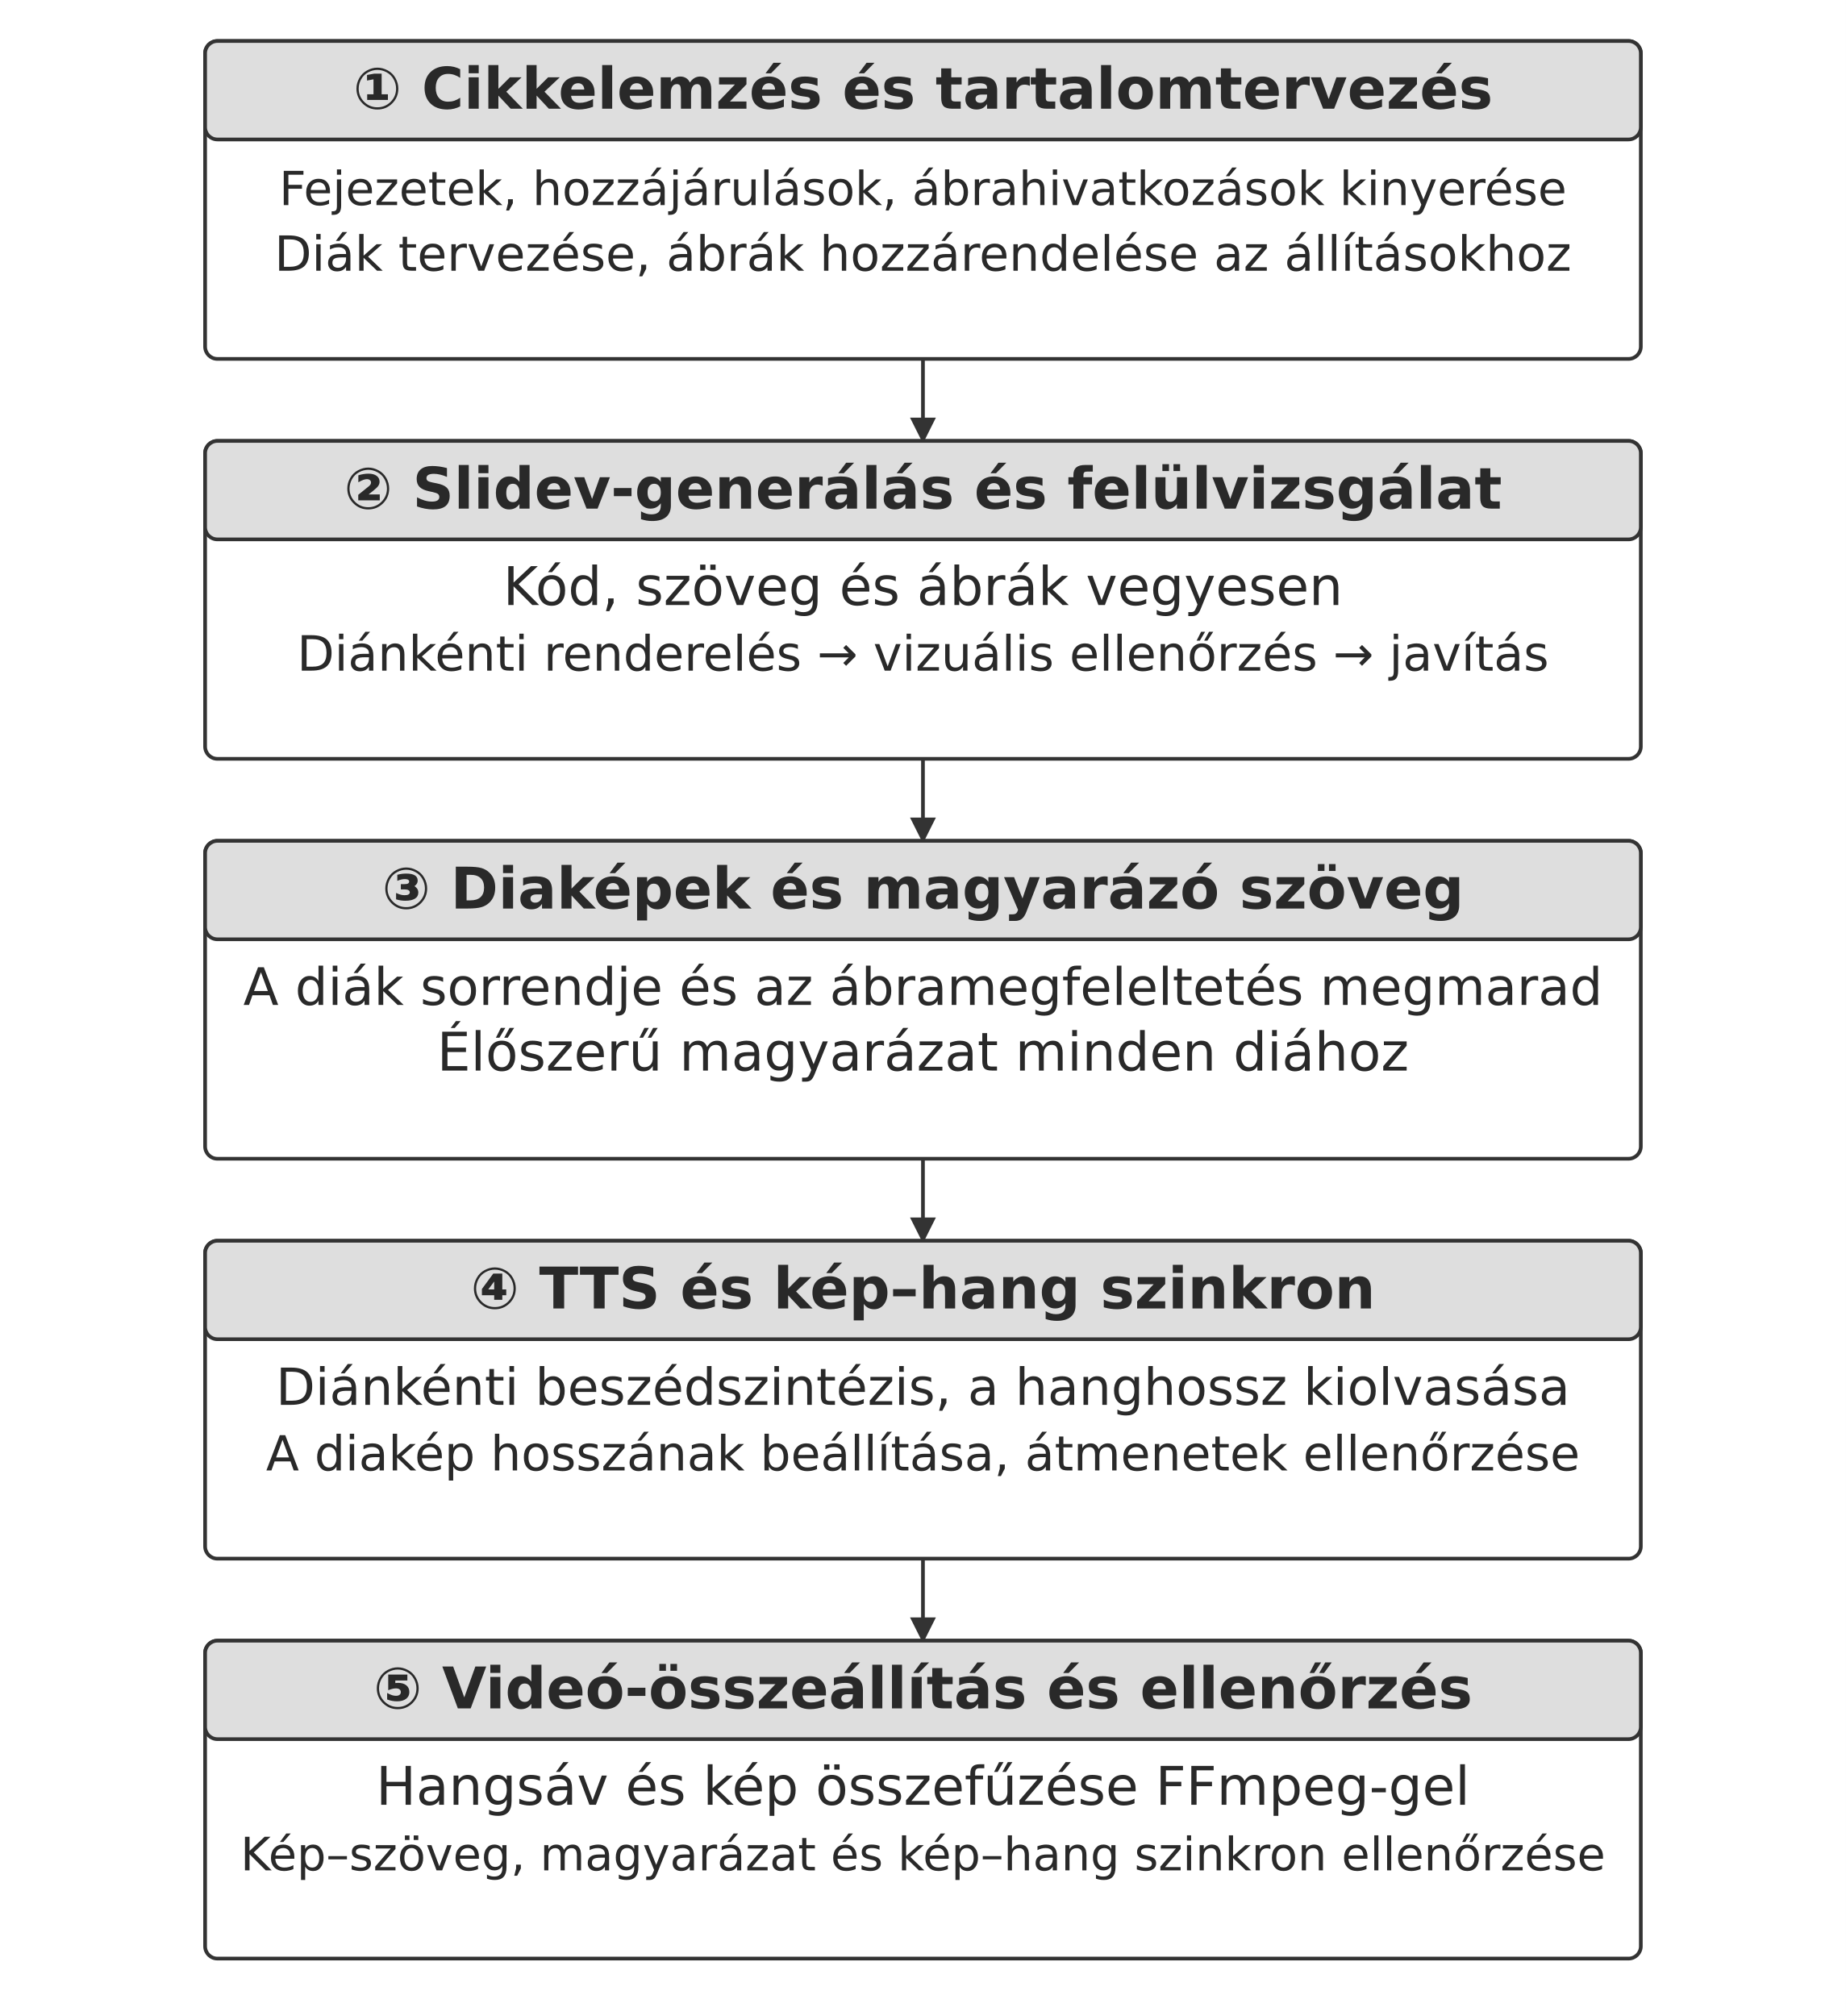
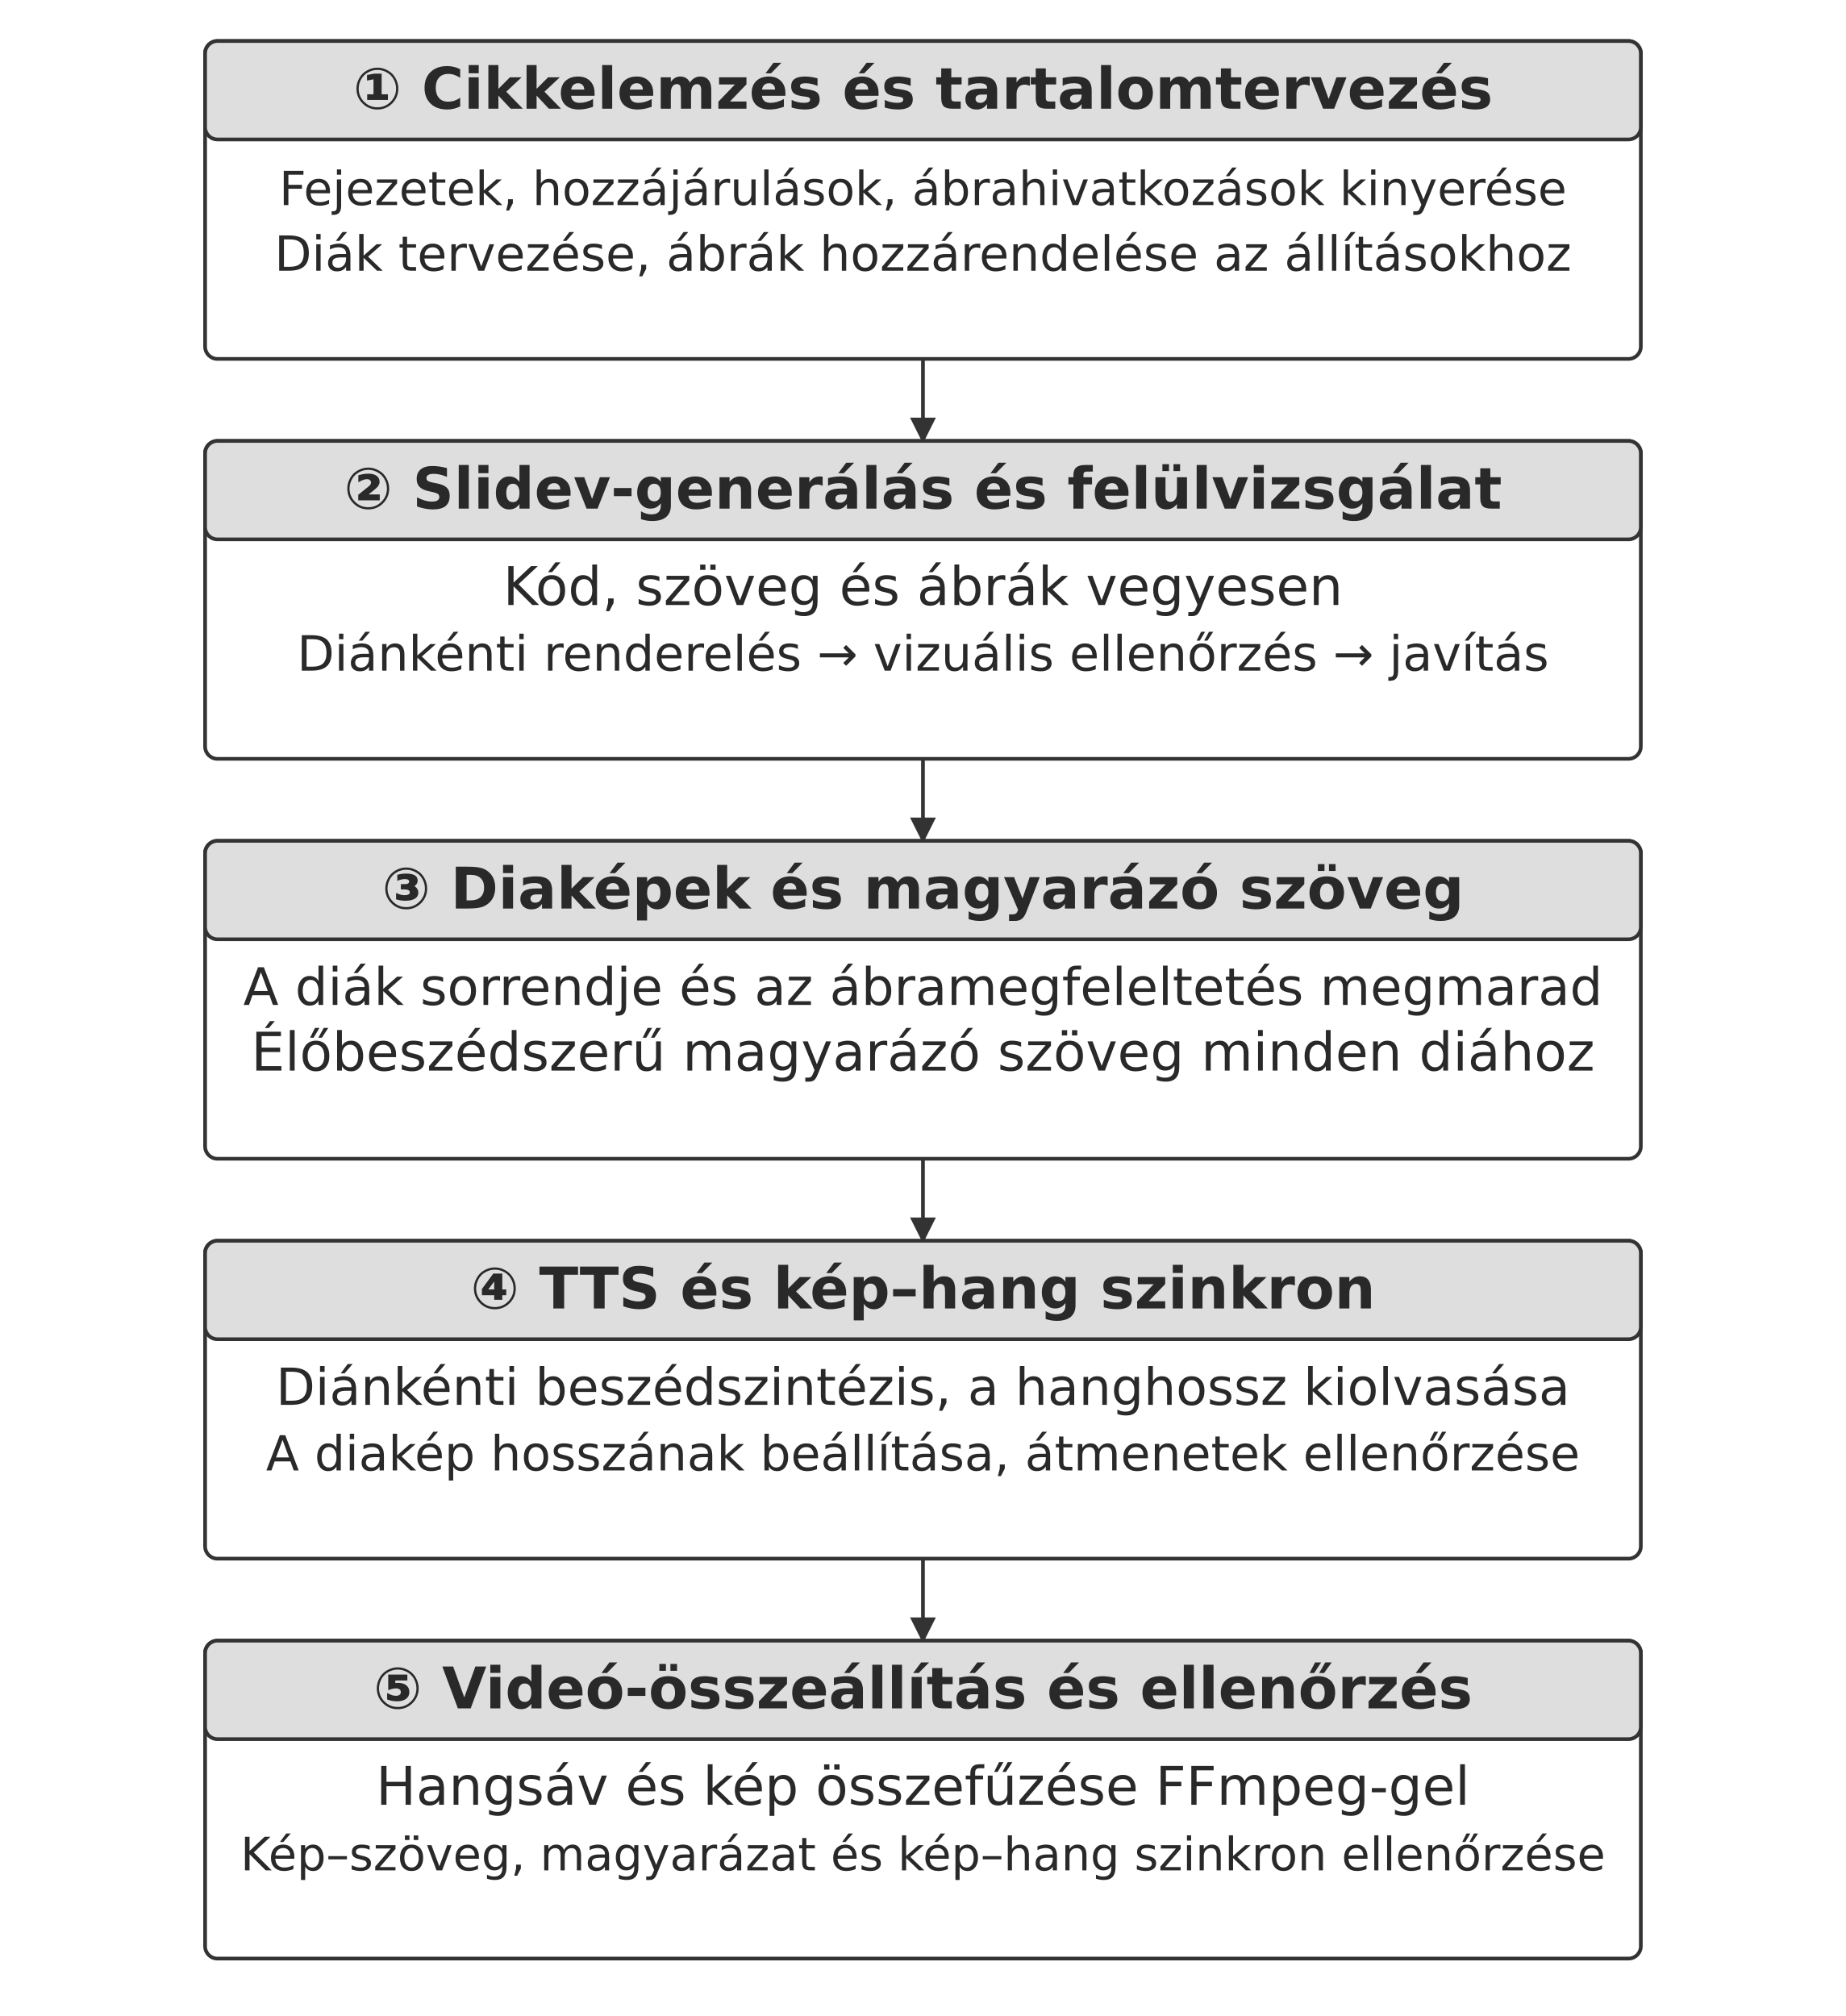
<svg xmlns="http://www.w3.org/2000/svg" width="106.000mm" height="115.776mm" viewBox="0 0 900 983" role="img" aria-labelledby="title desc">
  <defs>
    <marker id="arrow" viewBox="0 0 10 10" refX="9" refY="5" markerWidth="7" markerHeight="7" orient="auto-start-reverse">
      <path d="M0 0 L10 5 L0 10 Z" fill="#333333" />
    </marker>
  </defs>
  <rect width="900" height="983" fill="#ffffff" y="0" />
  <rect x="100" y="20" width="700" height="155" rx="6" fill="#ffffff" stroke="#333333" stroke-width="1.8" />
  <rect x="100" y="20" width="700" height="48" rx="6" fill="#dedede" stroke="#333333" stroke-width="1.8" />
  <text x="450" y="53" text-anchor="middle" font-family="&quot;DejaVu Sans&quot;, Arial, &quot;Helvetica Neue&quot;, sans-serif" font-size="28.0" font-weight="700" fill="#292929">① Cikkelemzés és tartalomtervezés</text>
  <text x="450" y="100" text-anchor="middle" font-family="&quot;DejaVu Sans&quot;, Arial, &quot;Helvetica Neue&quot;, sans-serif" font-size="22.9" font-weight="400" fill="#292929">Fejezetek, hozzájárulások, ábrahivatkozások kinyerése</text>
  <text x="450" y="132" text-anchor="middle" font-family="&quot;DejaVu Sans&quot;, Arial, &quot;Helvetica Neue&quot;, sans-serif" font-size="23.6" font-weight="400" fill="#292929">Diák tervezése, ábrák hozzárendelése az állításokhoz</text>
  <path d="M450 175 L450 215" fill="none" stroke="#333333" stroke-width="1.8" marker-end="url(#arrow)" />
  <rect x="100" y="215" width="700" height="155" rx="6" fill="#ffffff" stroke="#333333" stroke-width="1.8" />
  <rect x="100" y="215" width="700" height="48" rx="6" fill="#dedede" stroke="#333333" stroke-width="1.8" />
  <text x="450" y="248" text-anchor="middle" font-family="&quot;DejaVu Sans&quot;, Arial, &quot;Helvetica Neue&quot;, sans-serif" font-size="28.0" font-weight="700" fill="#292929">② Slidev-generálás és felülvizsgálat</text>
  <text x="450" y="295" text-anchor="middle" font-family="&quot;DejaVu Sans&quot;, Arial, &quot;Helvetica Neue&quot;, sans-serif" font-size="26.0" font-weight="400" fill="#292929">Kód, szöveg és ábrák vegyesen</text>
  <text x="450" y="327" text-anchor="middle" font-family="&quot;DejaVu Sans&quot;, Arial, &quot;Helvetica Neue&quot;, sans-serif" font-size="23.7" font-weight="400" fill="#292929">Diánkénti renderelés → vizuális ellenőrzés → javítás</text>
  <path d="M450 370 L450 410" fill="none" stroke="#333333" stroke-width="1.8" marker-end="url(#arrow)" />
  <rect x="100" y="410" width="700" height="155" rx="6" fill="#ffffff" stroke="#333333" stroke-width="1.8" />
  <rect x="100" y="410" width="700" height="48" rx="6" fill="#dedede" stroke="#333333" stroke-width="1.8" />
  <text x="450" y="443" text-anchor="middle" font-family="&quot;DejaVu Sans&quot;, Arial, &quot;Helvetica Neue&quot;, sans-serif" font-size="28.0" font-weight="700" fill="#292929">③ Diaképek és magyarázó szöveg</text>
  <text x="450" y="490" text-anchor="middle" font-family="&quot;DejaVu Sans&quot;, Arial, &quot;Helvetica Neue&quot;, sans-serif" font-size="25.2" font-weight="400" fill="#292929">A diák sorrendje és az ábramegfeleltetés megmarad</text>
-   <text x="450" y="522" text-anchor="middle" font-family="&quot;DejaVu Sans&quot;, Arial, &quot;Helvetica Neue&quot;, sans-serif" font-size="26.0" font-weight="400" fill="#292929">Élőszerű magyarázat minden diához</text>
+   <text x="450" y="522" text-anchor="middle" font-family="&quot;DejaVu Sans&quot;, Arial, &quot;Helvetica Neue&quot;, sans-serif" font-size="26.0" font-weight="400" fill="#292929">Élőbeszédszerű magyarázó szöveg minden diához</text>
  <path d="M450 565 L450 605" fill="none" stroke="#333333" stroke-width="1.8" marker-end="url(#arrow)" />
  <rect x="100" y="605" width="700" height="155" rx="6" fill="#ffffff" stroke="#333333" stroke-width="1.8" />
  <rect x="100" y="605" width="700" height="48" rx="6" fill="#dedede" stroke="#333333" stroke-width="1.8" />
  <text x="450" y="638" text-anchor="middle" font-family="&quot;DejaVu Sans&quot;, Arial, &quot;Helvetica Neue&quot;, sans-serif" font-size="28.0" font-weight="700" fill="#292929">④ TTS és kép–hang szinkron</text>
  <text x="450" y="685" text-anchor="middle" font-family="&quot;DejaVu Sans&quot;, Arial, &quot;Helvetica Neue&quot;, sans-serif" font-size="24.9" font-weight="400" fill="#292929">Diánkénti beszédszintézis, a hanghossz kiolvasása</text>
  <text x="450" y="717" text-anchor="middle" font-family="&quot;DejaVu Sans&quot;, Arial, &quot;Helvetica Neue&quot;, sans-serif" font-size="23.6" font-weight="400" fill="#292929">A diakép hosszának beállítása, átmenetek ellenőrzése</text>
  <path d="M450 760 L450 800" fill="none" stroke="#333333" stroke-width="1.8" marker-end="url(#arrow)" />
  <rect x="100" y="800" width="700" height="155" rx="6" fill="#ffffff" stroke="#333333" stroke-width="1.8" />
  <rect x="100" y="800" width="700" height="48" rx="6" fill="#dedede" stroke="#333333" stroke-width="1.8" />
  <text x="450" y="833" text-anchor="middle" font-family="&quot;DejaVu Sans&quot;, Arial, &quot;Helvetica Neue&quot;, sans-serif" font-size="28.0" font-weight="700" fill="#292929">⑤ Videó-összeállítás és ellenőrzés</text>
  <text x="450" y="880" text-anchor="middle" font-family="&quot;DejaVu Sans&quot;, Arial, &quot;Helvetica Neue&quot;, sans-serif" font-size="26.0" font-weight="400" fill="#292929">Hangsáv és kép összefűzése FFmpeg-gel</text>
  <text x="450" y="912" text-anchor="middle" font-family="&quot;DejaVu Sans&quot;, Arial, &quot;Helvetica Neue&quot;, sans-serif" font-size="22.5" font-weight="400" fill="#292929">Kép–szöveg, magyarázat és kép–hang szinkron ellenőrzése</text>
  <defs />
</svg>
